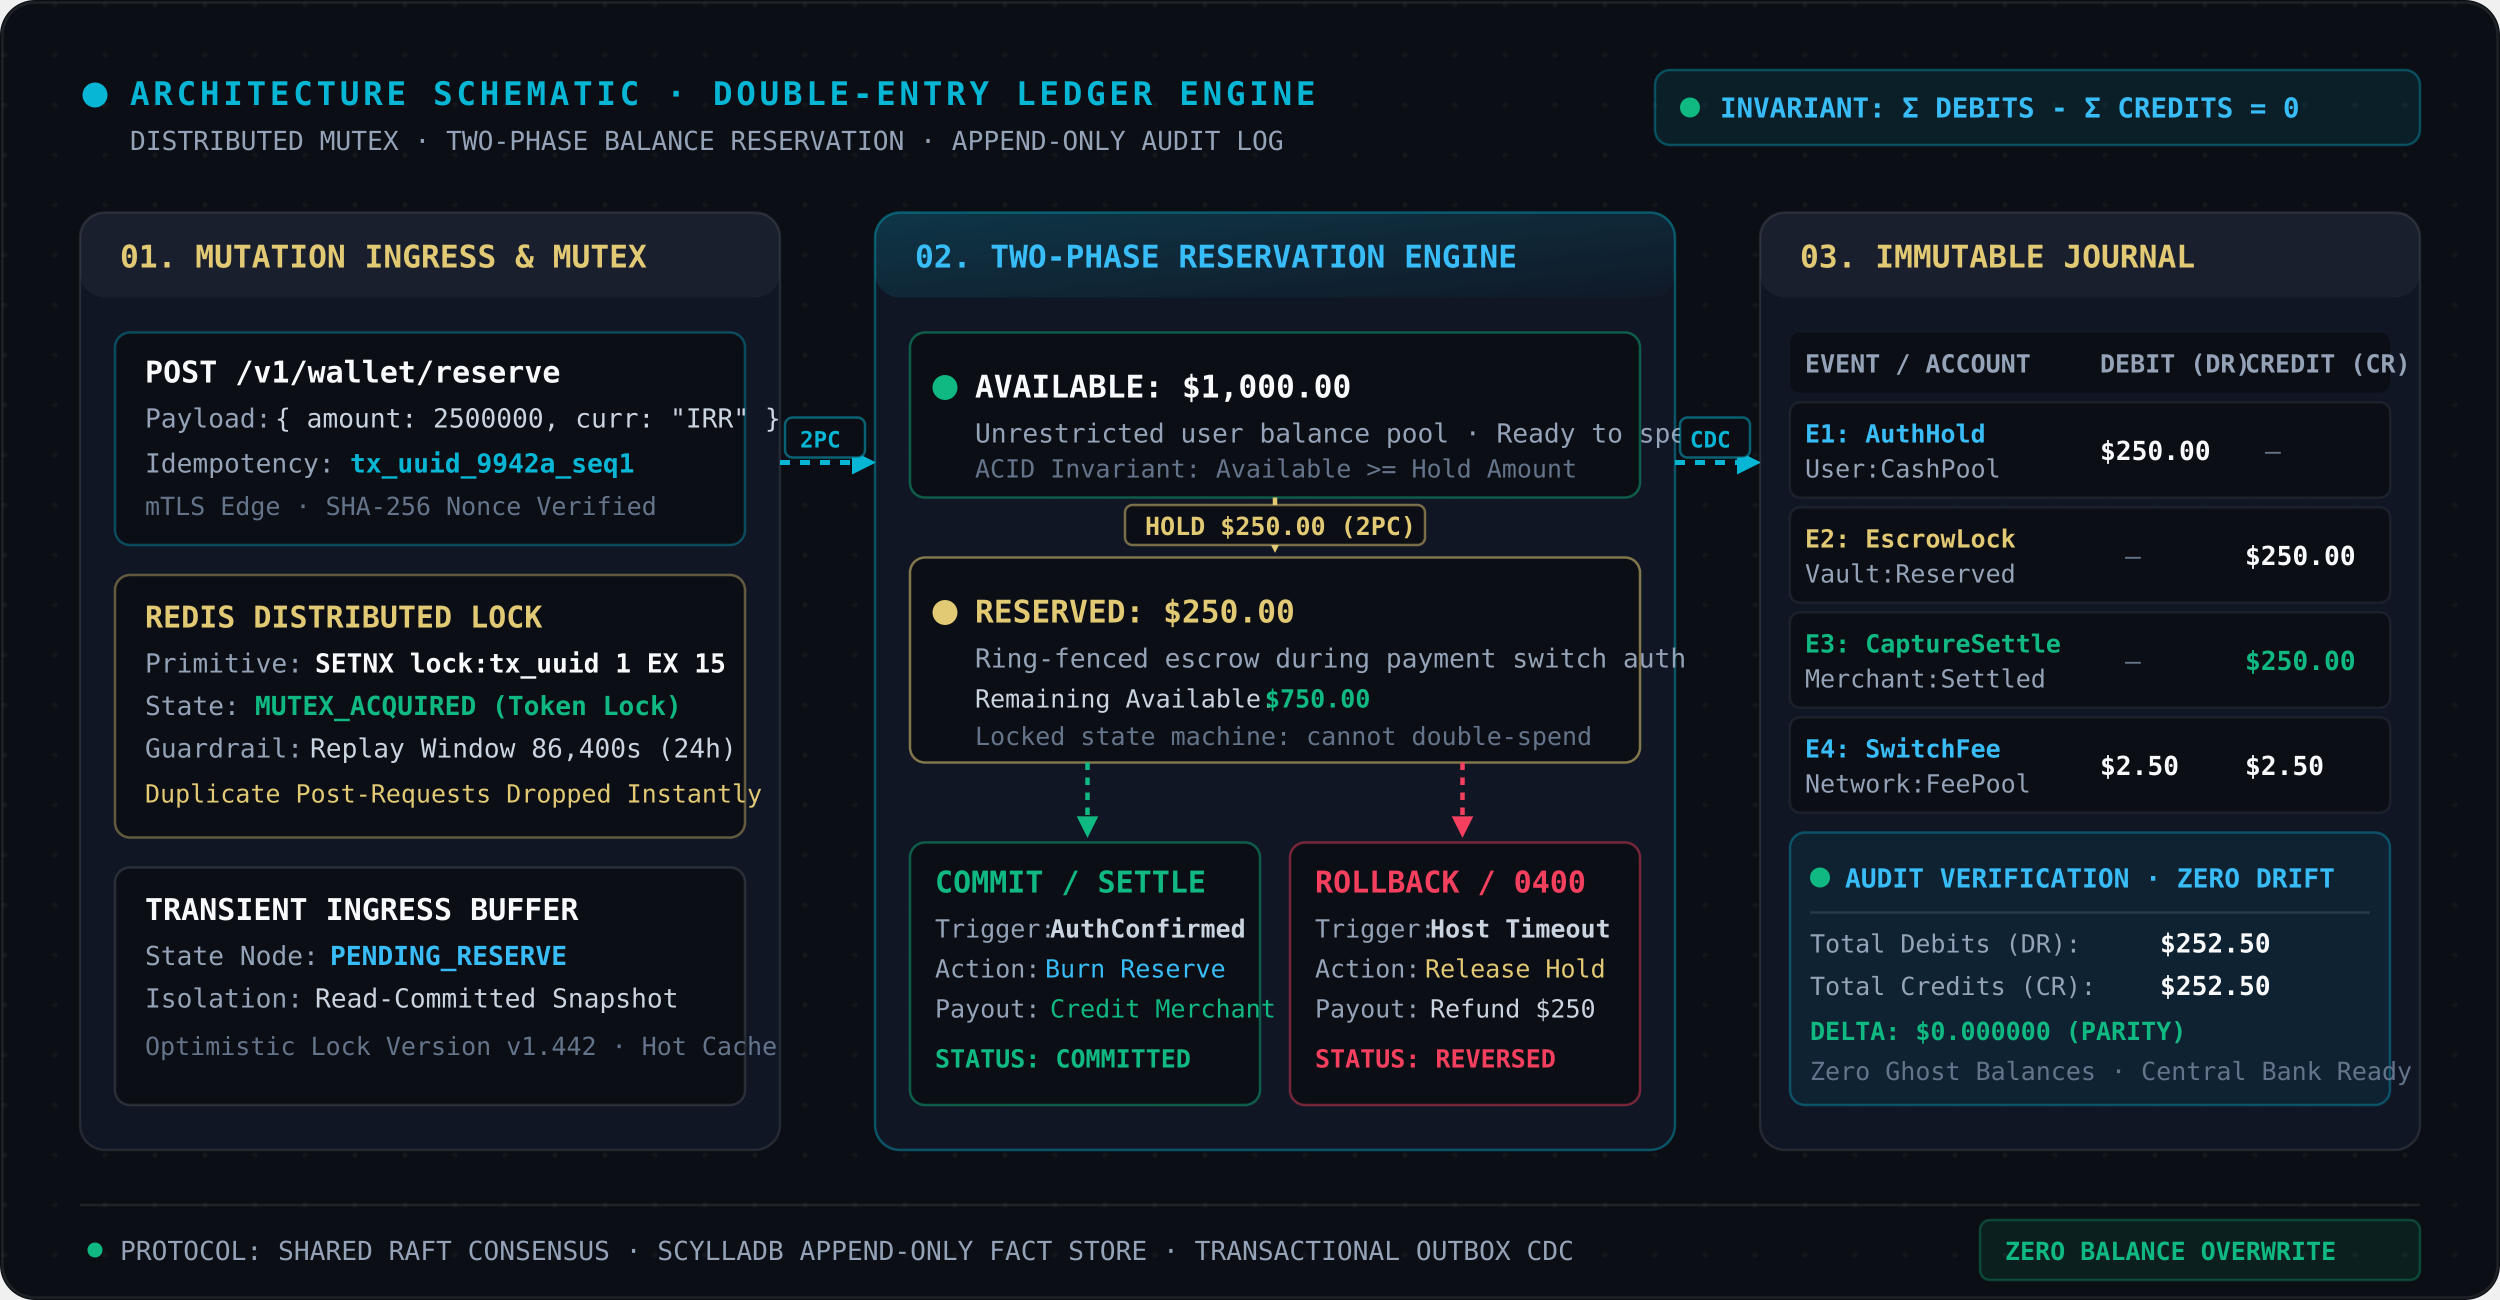
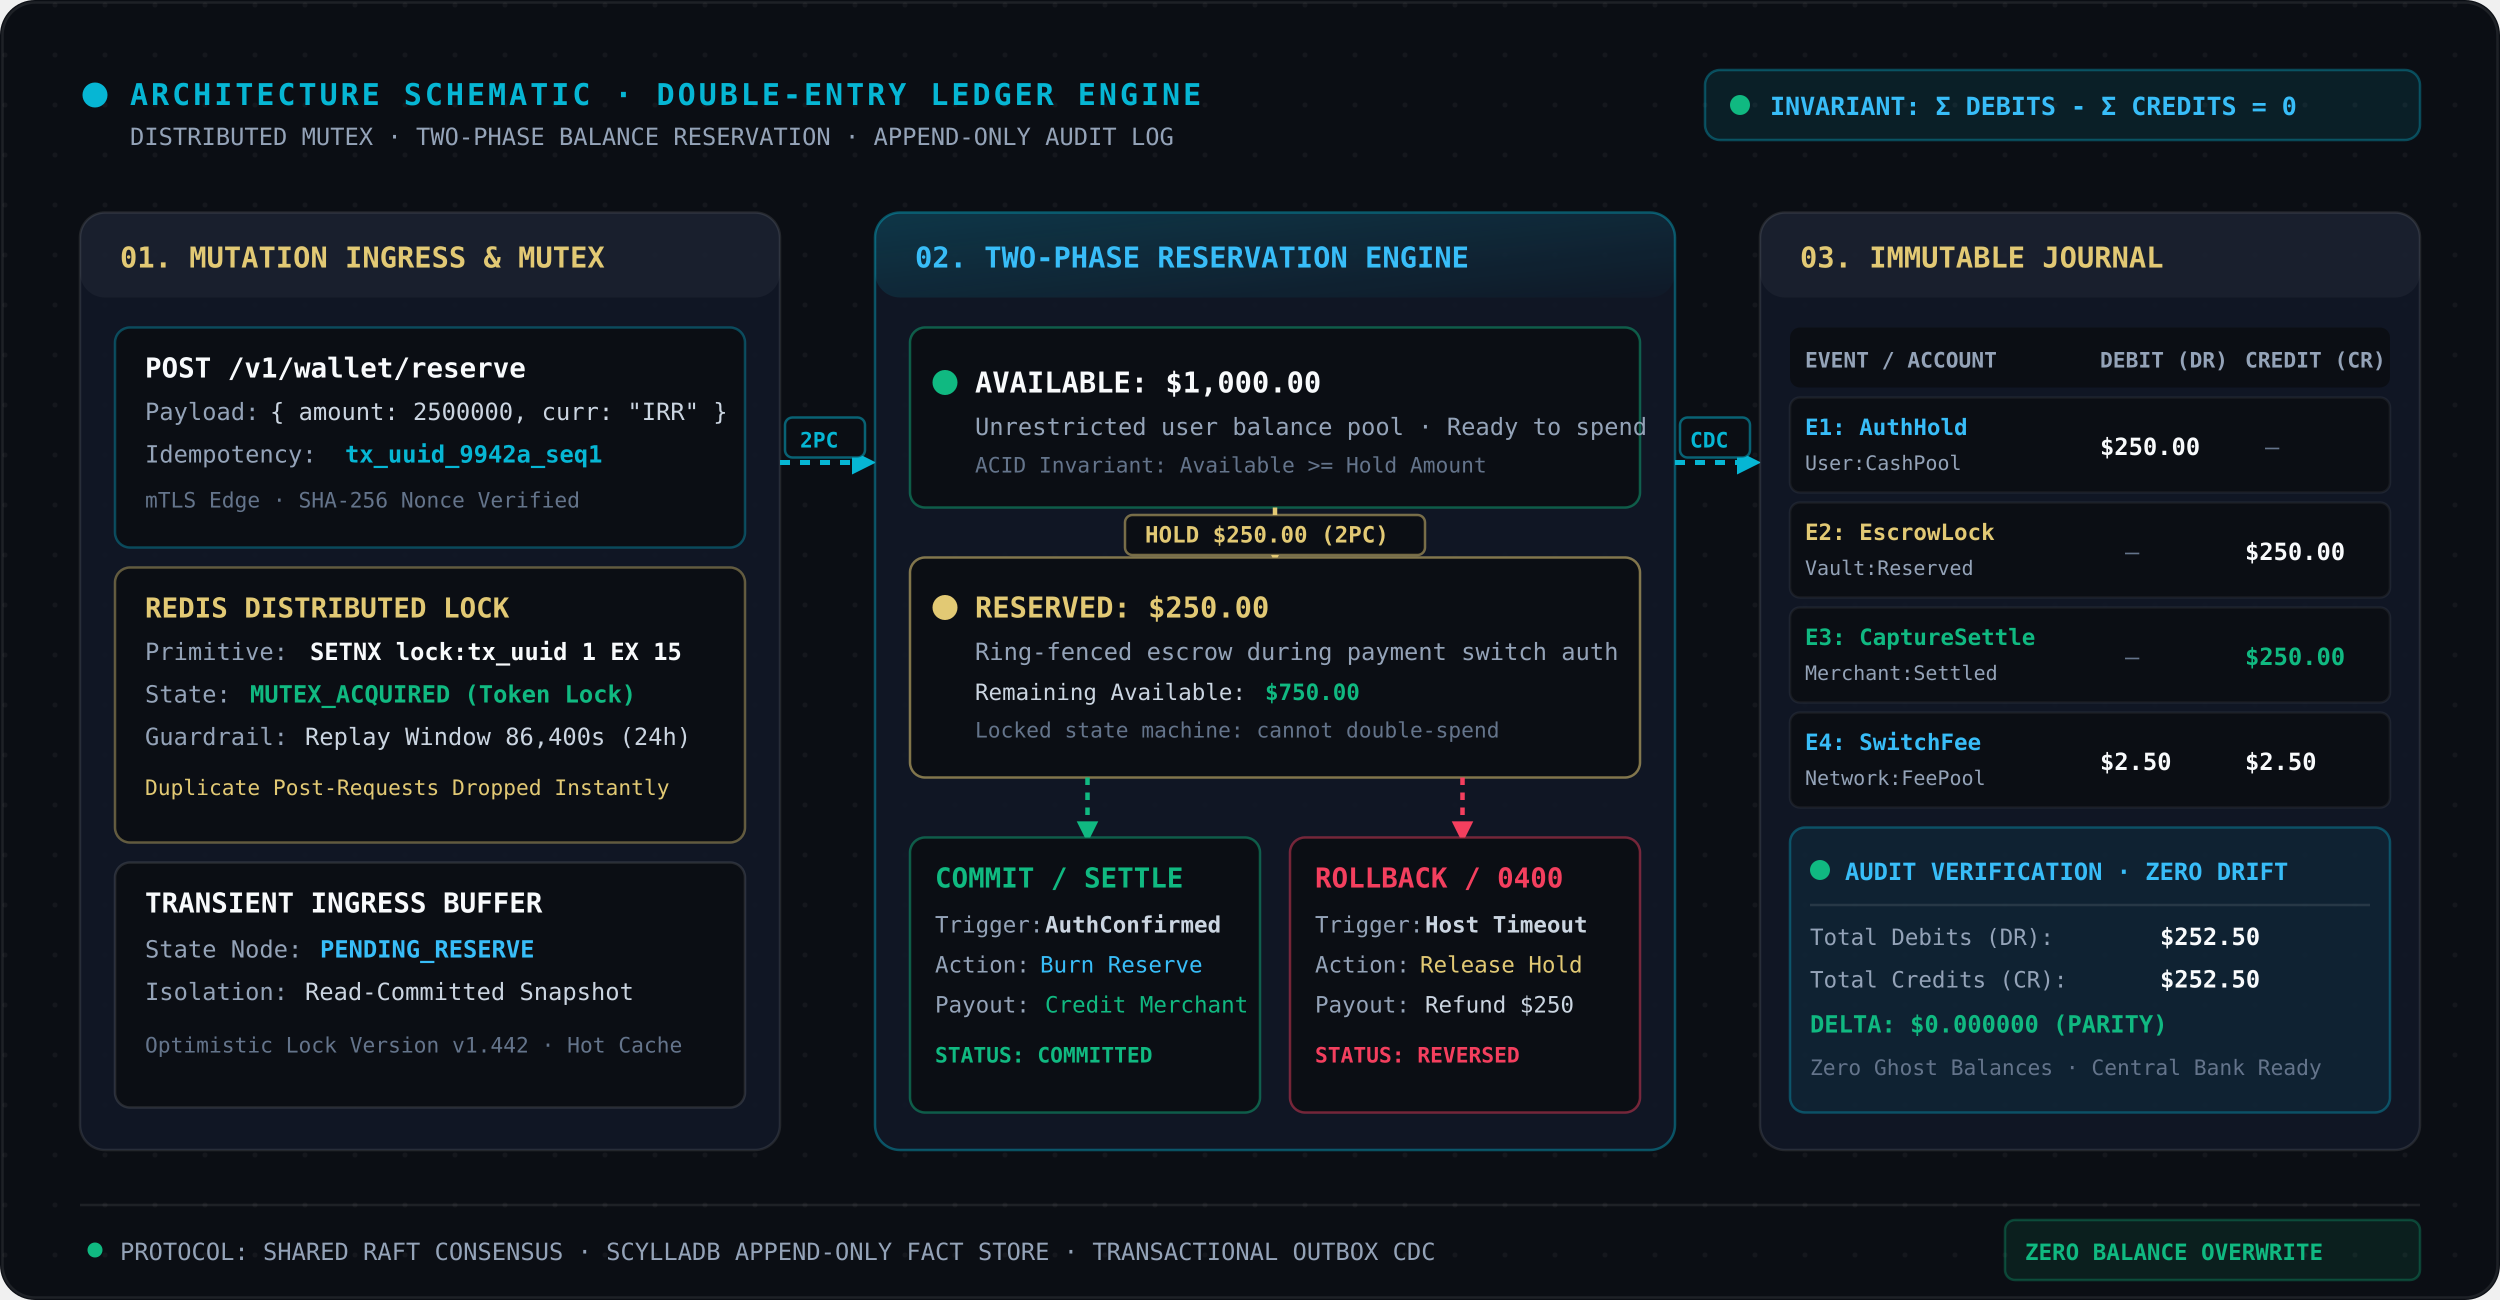
<svg xmlns="http://www.w3.org/2000/svg" viewBox="0 0 1000 520" width="100%" height="auto" class="w-full h-auto" preserveAspectRatio="xMidYMid meet" dir="ltr" shape-rendering="geometricPrecision" text-rendering="geometricPrecision">
  <defs>
    <linearGradient id="led-cyan-grad" x1="0%" y1="0%" x2="100%" y2="100%">
      <stop offset="0%" stop-color="#06b6d4" stop-opacity="0.2" />
      <stop offset="100%" stop-color="#06b6d4" stop-opacity="0.02" />
    </linearGradient>
    <linearGradient id="led-gold-grad" x1="0%" y1="0%" x2="100%" y2="100%">
      <stop offset="0%" stop-color="#e2c974" stop-opacity="0.2" />
      <stop offset="100%" stop-color="#e2c974" stop-opacity="0.02" />
    </linearGradient>
    <linearGradient id="led-emerald-grad" x1="0%" y1="0%" x2="100%" y2="100%">
      <stop offset="0%" stop-color="#10b981" stop-opacity="0.2" />
      <stop offset="100%" stop-color="#10b981" stop-opacity="0.02" />
    </linearGradient>
    <pattern id="grid-dots-led-1000" width="20" height="20" patternUnits="userSpaceOnUse">
      <circle cx="2" cy="2" r="1" fill="#ffffff" fill-opacity="0.04" />
    </pattern>
    <marker id="arr-cyan" viewBox="0 0 10 10" refX="6" refY="5" markerWidth="6" markerHeight="6" orient="auto-start-reverse">
      <path d="M 0 1 L 8 5 L 0 9 z" fill="#06b6d4" />
    </marker>
    <marker id="arr-gold" viewBox="0 0 10 10" refX="6" refY="5" markerWidth="6" markerHeight="6" orient="auto-start-reverse">
      <path d="M 0 1 L 8 5 L 0 9 z" fill="#e2c974" />
    </marker>
    <marker id="arr-emerald" viewBox="0 0 10 10" refX="6" refY="5" markerWidth="6" markerHeight="6" orient="auto-start-reverse">
      <path d="M 0 1 L 8 5 L 0 9 z" fill="#10b981" />
    </marker>
    <marker id="arr-rose" viewBox="0 0 10 10" refX="6" refY="5" markerWidth="6" markerHeight="6" orient="auto-start-reverse">
      <path d="M 0 1 L 8 5 L 0 9 z" fill="#f43f5e" />
    </marker>
  </defs>
  <style>
    text {
      font-family: 'IBM Plex Mono', ui-monospace, SFMono-Regular, Menlo, Monaco, Consolas, monospace;
    }
  </style>
  <rect width="1000" height="520" fill="#0b0e14" rx="14" />
  <rect width="1000" height="520" fill="url(#grid-dots-led-1000)" rx="14" />
  <rect width="998" height="518" x="1" y="1" fill="none" stroke="#ffffff" stroke-opacity="0.08" rx="13" />
  <g transform="translate(32, 28)">
    <circle cx="6" cy="10" r="5" fill="#06b6d4" />
-     <text x="20" y="14" fill="#06b6d4" font-size="13" font-weight="700" letter-spacing="1.5">ARCHITECTURE SCHEMATIC · DOUBLE-ENTRY LEDGER ENGINE</text>
-     <text x="20" y="32" fill="#94a3b8" font-size="10.5">DISTRIBUTED MUTEX · TWO-PHASE BALANCE RESERVATION · APPEND-ONLY AUDIT LOG</text>
-     <rect x="630" y="0" width="306" height="30" rx="6" fill="#06b6d4" fill-opacity="0.1" stroke="#06b6d4" stroke-opacity="0.35" />
-     <circle cx="644" cy="15" r="4" fill="#10b981" />
-     <text x="656" y="19" fill="#38bdf8" font-size="11" font-weight="700">INVARIANT: Σ DEBITS - Σ CREDITS = 0</text>
+     <text x="20" y="14" fill="#06b6d4" font-size="12" font-weight="700" letter-spacing="1.2">ARCHITECTURE SCHEMATIC · DOUBLE-ENTRY LEDGER ENGINE</text>
+     <text x="20" y="30" fill="#94a3b8" font-size="9.5">DISTRIBUTED MUTEX · TWO-PHASE BALANCE RESERVATION · APPEND-ONLY AUDIT LOG</text>
+     <rect x="650" y="0" width="286" height="28" rx="6" fill="#06b6d4" fill-opacity="0.1" stroke="#06b6d4" stroke-opacity="0.35" />
+     <circle cx="664" cy="14" r="4" fill="#10b981" />
+     <text x="676" y="18" fill="#38bdf8" font-size="10" font-weight="700">INVARIANT: Σ DEBITS - Σ CREDITS = 0</text>
  </g>
  <g transform="translate(32, 85)">
    <rect width="280" height="375" rx="10" fill="#111827" fill-opacity="0.85" stroke="#ffffff" stroke-opacity="0.1" />
    <rect width="280" height="34" rx="10" fill="#ffffff" fill-opacity="0.04" />
-     <text x="16" y="22" fill="#e2c974" font-size="12.5" font-weight="700">01. MUTATION INGRESS &amp; MUTEX</text>
-     <rect x="14" y="48" width="252" height="85" rx="6" fill="#0b0e14" stroke="#06b6d4" stroke-opacity="0.35" />
-     <text x="26" y="68" fill="#f8fafc" font-size="12" font-weight="700">POST /v1/wallet/reserve</text>
-     <text x="26" y="86" fill="#94a3b8" font-size="10.5">Payload:</text>
-     <text x="78" y="86" fill="#cbd5e1" font-size="10.5">{ amount: 2500000, curr: "IRR" }</text>
-     <text x="26" y="104" fill="#94a3b8" font-size="10.5">Idempotency:</text>
-     <text x="108" y="104" fill="#06b6d4" font-size="10.5" font-weight="600">tx_uuid_9942a_seq1</text>
-     <text x="26" y="121" fill="#64748b" font-size="10">mTLS Edge · SHA-256 Nonce Verified</text>
-     <rect x="14" y="145" width="252" height="105" rx="6" fill="#0b0e14" stroke="#e2c974" stroke-opacity="0.4" />
-     <text x="26" y="166" fill="#e2c974" font-size="12" font-weight="700">REDIS DISTRIBUTED LOCK</text>
-     <text x="26" y="184" fill="#94a3b8" font-size="10.5">Primitive:</text>
-     <text x="94" y="184" fill="#f8fafc" font-size="10.5" font-weight="600">SETNX lock:tx_uuid 1 EX 15</text>
-     <text x="26" y="201" fill="#94a3b8" font-size="10.5">State:</text>
-     <text x="70" y="201" fill="#10b981" font-size="10.5" font-weight="700">MUTEX_ACQUIRED (Token Lock)</text>
-     <text x="26" y="218" fill="#94a3b8" font-size="10.5">Guardrail:</text>
-     <text x="92" y="218" fill="#cbd5e1" font-size="10.5">Replay Window 86,400s (24h)</text>
-     <text x="26" y="236" fill="#e2c974" font-size="10">Duplicate Post-Requests Dropped Instantly</text>
-     <rect x="14" y="262" width="252" height="95" rx="6" fill="#0b0e14" stroke="#ffffff" stroke-opacity="0.12" />
-     <text x="26" y="283" fill="#f8fafc" font-size="12" font-weight="600">TRANSIENT INGRESS BUFFER</text>
-     <text x="26" y="301" fill="#94a3b8" font-size="10.5">State Node:</text>
-     <text x="100" y="301" fill="#38bdf8" font-size="10.5" font-weight="600">PENDING_RESERVE</text>
-     <text x="26" y="318" fill="#94a3b8" font-size="10.5">Isolation:</text>
-     <text x="94" y="318" fill="#cbd5e1" font-size="10.5">Read-Committed Snapshot</text>
-     <text x="26" y="337" fill="#64748b" font-size="10">Optimistic Lock Version v1.442 · Hot Cache</text>
+     <text x="16" y="22" fill="#e2c974" font-size="11.5" font-weight="700">01. MUTATION INGRESS &amp; MUTEX</text>
+     <rect x="14" y="46" width="252" height="88" rx="6" fill="#0b0e14" stroke="#06b6d4" stroke-opacity="0.35" />
+     <text x="26" y="66" fill="#f8fafc" font-size="11" font-weight="700">POST /v1/wallet/reserve</text>
+     <text x="26" y="83" fill="#94a3b8" font-size="9.5">Payload:</text>
+     <text x="76" y="83" fill="#cbd5e1" font-size="9.5">{ amount: 2500000, curr: "IRR" }</text>
+     <text x="26" y="100" fill="#94a3b8" font-size="9.5">Idempotency:</text>
+     <text x="106" y="100" fill="#06b6d4" font-size="9.5" font-weight="600">tx_uuid_9942a_seq1</text>
+     <text x="26" y="118" fill="#64748b" font-size="8.5">mTLS Edge · SHA-256 Nonce Verified</text>
+     <rect x="14" y="142" width="252" height="110" rx="6" fill="#0b0e14" stroke="#e2c974" stroke-opacity="0.4" />
+     <text x="26" y="162" fill="#e2c974" font-size="11" font-weight="700">REDIS DISTRIBUTED LOCK</text>
+     <text x="26" y="179" fill="#94a3b8" font-size="9.5">Primitive:</text>
+     <text x="92" y="179" fill="#f8fafc" font-size="9.5" font-weight="600">SETNX lock:tx_uuid 1 EX 15</text>
+     <text x="26" y="196" fill="#94a3b8" font-size="9.5">State:</text>
+     <text x="68" y="196" fill="#10b981" font-size="9.5" font-weight="700">MUTEX_ACQUIRED (Token Lock)</text>
+     <text x="26" y="213" fill="#94a3b8" font-size="9.5">Guardrail:</text>
+     <text x="90" y="213" fill="#cbd5e1" font-size="9.5">Replay Window 86,400s (24h)</text>
+     <text x="26" y="233" fill="#e2c974" font-size="8.5">Duplicate Post-Requests Dropped Instantly</text>
+     <rect x="14" y="260" width="252" height="98" rx="6" fill="#0b0e14" stroke="#ffffff" stroke-opacity="0.12" />
+     <text x="26" y="280" fill="#f8fafc" font-size="11" font-weight="600">TRANSIENT INGRESS BUFFER</text>
+     <text x="26" y="298" fill="#94a3b8" font-size="9.5">State Node:</text>
+     <text x="96" y="298" fill="#38bdf8" font-size="9.5" font-weight="600">PENDING_RESERVE</text>
+     <text x="26" y="315" fill="#94a3b8" font-size="9.5">Isolation:</text>
+     <text x="90" y="315" fill="#cbd5e1" font-size="9.5">Read-Committed Snapshot</text>
+     <text x="26" y="336" fill="#64748b" font-size="8.5">Optimistic Lock Version v1.442 · Hot Cache</text>
  </g>
  <path d="M 312 185 L 348 185" fill="none" stroke="#06b6d4" stroke-width="2" stroke-dasharray="4 4" marker-end="url(#arr-cyan)" />
  <rect x="314" y="167" width="32" height="16" rx="3" fill="#0b0e14" stroke="#06b6d4" stroke-opacity="0.5" />
-   <text x="320" y="179" fill="#06b6d4" font-size="9" font-weight="700">2PC</text>
+   <text x="320" y="179" fill="#06b6d4" font-size="8.5" font-weight="700">2PC</text>
  <g transform="translate(350, 85)">
    <rect width="320" height="375" rx="10" fill="#111827" fill-opacity="0.85" stroke="#06b6d4" stroke-opacity="0.4" />
    <rect width="320" height="34" rx="10" fill="url(#led-cyan-grad)" />
-     <text x="16" y="22" fill="#38bdf8" font-size="12.5" font-weight="700">02. TWO-PHASE RESERVATION ENGINE</text>
-     <rect x="14" y="48" width="292" height="66" rx="6" fill="#0b0e14" stroke="#10b981" stroke-opacity="0.45" />
-     <circle cx="28" cy="70" r="5" fill="#10b981" />
-     <text x="40" y="74" fill="#f8fafc" font-size="12.5" font-weight="700">AVAILABLE: $1,000.00</text>
-     <text x="40" y="92" fill="#94a3b8" font-size="10.5">Unrestricted user balance pool · Ready to spend</text>
-     <text x="40" y="106" fill="#64748b" font-size="10">ACID Invariant: Available &gt;= Hold Amount</text>
-     <path d="M 160 114 L 160 134" fill="none" stroke="#e2c974" stroke-width="1.8" stroke-dasharray="3 3" marker-end="url(#arr-gold)" />
-     <rect x="100" y="117" width="120" height="16" rx="3" fill="#0b0e14" stroke="#e2c974" stroke-opacity="0.5" />
-     <text x="108" y="129" fill="#e2c974" font-size="10" font-weight="700">HOLD $250.00 (2PC)</text>
-     <rect x="14" y="138" width="292" height="82" rx="6" fill="#0b0e14" stroke="#e2c974" stroke-opacity="0.55" />
-     <circle cx="28" cy="160" r="5" fill="#e2c974" />
-     <text x="40" y="164" fill="#e2c974" font-size="12.5" font-weight="700">RESERVED: $250.00</text>
-     <text x="40" y="182" fill="#94a3b8" font-size="10.5">Ring-fenced escrow during payment switch auth</text>
-     <text x="40" y="198" fill="#cbd5e1" font-size="10">Remaining Available: </text>
-     <text x="156" y="198" fill="#10b981" font-size="10" font-weight="700">$750.00</text>
-     <text x="40" y="213" fill="#64748b" font-size="10">Locked state machine: cannot double-spend</text>
-     <path d="M 85 220 L 85 248" fill="none" stroke="#10b981" stroke-width="1.8" stroke-dasharray="3 3" marker-end="url(#arr-emerald)" />
-     <path d="M 235 220 L 235 248" fill="none" stroke="#f43f5e" stroke-width="1.8" stroke-dasharray="3 3" marker-end="url(#arr-rose)" />
-     <rect x="14" y="252" width="140" height="105" rx="6" fill="#0b0e14" stroke="#10b981" stroke-opacity="0.45" />
-     <text x="24" y="272" fill="#10b981" font-size="12" font-weight="700">COMMIT / SETTLE</text>
-     <text x="24" y="290" fill="#94a3b8" font-size="10">Trigger: </text>
-     <text x="70" y="290" fill="#cbd5e1" font-size="10" font-weight="600">AuthConfirmed</text>
-     <text x="24" y="306" fill="#94a3b8" font-size="10">Action: </text>
-     <text x="68" y="306" fill="#38bdf8" font-size="10">Burn Reserve</text>
-     <text x="24" y="322" fill="#94a3b8" font-size="10">Payout: </text>
-     <text x="70" y="322" fill="#10b981" font-size="10">Credit Merchant</text>
-     <text x="24" y="342" fill="#10b981" font-size="10" font-weight="700">STATUS: COMMITTED</text>
-     <rect x="166" y="252" width="140" height="105" rx="6" fill="#0b0e14" stroke="#f43f5e" stroke-opacity="0.45" />
-     <text x="176" y="272" fill="#f43f5e" font-size="12" font-weight="700">ROLLBACK / 0400</text>
-     <text x="176" y="290" fill="#94a3b8" font-size="10">Trigger: </text>
-     <text x="222" y="290" fill="#cbd5e1" font-size="10" font-weight="600">Host Timeout</text>
-     <text x="176" y="306" fill="#94a3b8" font-size="10">Action: </text>
-     <text x="220" y="306" fill="#e2c974" font-size="10">Release Hold</text>
-     <text x="176" y="322" fill="#94a3b8" font-size="10">Payout: </text>
-     <text x="222" y="322" fill="#cbd5e1" font-size="10">Refund $250</text>
-     <text x="176" y="342" fill="#f43f5e" font-size="10" font-weight="700">STATUS: REVERSED</text>
+     <text x="16" y="22" fill="#38bdf8" font-size="11.5" font-weight="700">02. TWO-PHASE RESERVATION ENGINE</text>
+     <rect x="14" y="46" width="292" height="72" rx="6" fill="#0b0e14" stroke="#10b981" stroke-opacity="0.45" />
+     <circle cx="28" cy="68" r="5" fill="#10b981" />
+     <text x="40" y="72" fill="#f8fafc" font-size="11.5" font-weight="700">AVAILABLE: $1,000.00</text>
+     <text x="40" y="89" fill="#94a3b8" font-size="9.5">Unrestricted user balance pool · Ready to spend</text>
+     <text x="40" y="104" fill="#64748b" font-size="8.5">ACID Invariant: Available &gt;= Hold Amount</text>
+     <path d="M 160 118 L 160 138" fill="none" stroke="#e2c974" stroke-width="1.8" stroke-dasharray="3 3" marker-end="url(#arr-gold)" />
+     <rect x="100" y="121" width="120" height="16" rx="3" fill="#0b0e14" stroke="#e2c974" stroke-opacity="0.5" />
+     <text x="108" y="132" fill="#e2c974" font-size="9" font-weight="700">HOLD $250.00 (2PC)</text>
+     <rect x="14" y="138" width="292" height="88" rx="6" fill="#0b0e14" stroke="#e2c974" stroke-opacity="0.55" />
+     <circle cx="28" cy="158" r="5" fill="#e2c974" />
+     <text x="40" y="162" fill="#e2c974" font-size="11.5" font-weight="700">RESERVED: $250.00</text>
+     <text x="40" y="179" fill="#94a3b8" font-size="9.5">Ring-fenced escrow during payment switch auth</text>
+     <text x="40" y="195" fill="#cbd5e1" font-size="9">Remaining Available: </text>
+     <text x="156" y="195" fill="#10b981" font-size="9" font-weight="700">$750.00</text>
+     <text x="40" y="210" fill="#64748b" font-size="8.5">Locked state machine: cannot double-spend</text>
+     <path d="M 85 226 L 85 250" fill="none" stroke="#10b981" stroke-width="1.8" stroke-dasharray="3 3" marker-end="url(#arr-emerald)" />
+     <path d="M 235 226 L 235 250" fill="none" stroke="#f43f5e" stroke-width="1.8" stroke-dasharray="3 3" marker-end="url(#arr-rose)" />
+     <rect x="14" y="250" width="140" height="110" rx="6" fill="#0b0e14" stroke="#10b981" stroke-opacity="0.45" />
+     <text x="24" y="270" fill="#10b981" font-size="11" font-weight="700">COMMIT / SETTLE</text>
+     <text x="24" y="288" fill="#94a3b8" font-size="9">Trigger: </text>
+     <text x="68" y="288" fill="#cbd5e1" font-size="9" font-weight="600">AuthConfirmed</text>
+     <text x="24" y="304" fill="#94a3b8" font-size="9">Action: </text>
+     <text x="66" y="304" fill="#38bdf8" font-size="9">Burn Reserve</text>
+     <text x="24" y="320" fill="#94a3b8" font-size="9">Payout: </text>
+     <text x="68" y="320" fill="#10b981" font-size="9">Credit Merchant</text>
+     <text x="24" y="340" fill="#10b981" font-size="8.5" font-weight="700">STATUS: COMMITTED</text>
+     <rect x="166" y="250" width="140" height="110" rx="6" fill="#0b0e14" stroke="#f43f5e" stroke-opacity="0.45" />
+     <text x="176" y="270" fill="#f43f5e" font-size="11" font-weight="700">ROLLBACK / 0400</text>
+     <text x="176" y="288" fill="#94a3b8" font-size="9">Trigger: </text>
+     <text x="220" y="288" fill="#cbd5e1" font-size="9" font-weight="600">Host Timeout</text>
+     <text x="176" y="304" fill="#94a3b8" font-size="9">Action: </text>
+     <text x="218" y="304" fill="#e2c974" font-size="9">Release Hold</text>
+     <text x="176" y="320" fill="#94a3b8" font-size="9">Payout: </text>
+     <text x="220" y="320" fill="#cbd5e1" font-size="9">Refund $250</text>
+     <text x="176" y="340" fill="#f43f5e" font-size="8.5" font-weight="700">STATUS: REVERSED</text>
  </g>
  <path d="M 670 185 L 702 185" fill="none" stroke="#06b6d4" stroke-width="2" stroke-dasharray="4 4" marker-end="url(#arr-cyan)" />
  <rect x="672" y="167" width="28" height="16" rx="3" fill="#0b0e14" stroke="#06b6d4" stroke-opacity="0.5" />
-   <text x="676" y="179" fill="#06b6d4" font-size="9" font-weight="700">CDC</text>
+   <text x="676" y="179" fill="#06b6d4" font-size="8.5" font-weight="700">CDC</text>
  <g transform="translate(704, 85)">
    <rect width="264" height="375" rx="10" fill="#111827" fill-opacity="0.85" stroke="#ffffff" stroke-opacity="0.1" />
    <rect width="264" height="34" rx="10" fill="#ffffff" fill-opacity="0.04" />
-     <text x="16" y="22" fill="#e2c974" font-size="12.5" font-weight="700">03. IMMUTABLE JOURNAL</text>
-     <rect x="12" y="48" width="240" height="24" rx="4" fill="#0b0e14" />
-     <text x="18" y="64" fill="#94a3b8" font-size="10" font-weight="700">EVENT / ACCOUNT</text>
-     <text x="136" y="64" fill="#94a3b8" font-size="10" font-weight="700">DEBIT (DR)</text>
-     <text x="194" y="64" fill="#94a3b8" font-size="10" font-weight="700">CREDIT (CR)</text>
-     <rect x="12" y="76" width="240" height="38" rx="4" fill="#0b0e14" stroke="#ffffff" stroke-opacity="0.06" />
-     <text x="18" y="92" fill="#38bdf8" font-size="10" font-weight="700">E1: AuthHold</text>
-     <text x="18" y="106" fill="#94a3b8" font-size="10">User:CashPool</text>
-     <text x="136" y="99" fill="#f8fafc" font-size="10.5" font-weight="600">$250.00</text>
-     <text x="202" y="99" fill="#64748b" font-size="10.5">—</text>
-     <rect x="12" y="118" width="240" height="38" rx="4" fill="#0b0e14" stroke="#ffffff" stroke-opacity="0.06" />
-     <text x="18" y="134" fill="#e2c974" font-size="10" font-weight="700">E2: EscrowLock</text>
-     <text x="18" y="148" fill="#94a3b8" font-size="10">Vault:Reserved</text>
-     <text x="146" y="141" fill="#64748b" font-size="10.5">—</text>
-     <text x="194" y="141" fill="#f8fafc" font-size="10.5" font-weight="600">$250.00</text>
-     <rect x="12" y="160" width="240" height="38" rx="4" fill="#0b0e14" stroke="#ffffff" stroke-opacity="0.06" />
-     <text x="18" y="176" fill="#10b981" font-size="10" font-weight="700">E3: CaptureSettle</text>
-     <text x="18" y="190" fill="#94a3b8" font-size="10">Merchant:Settled</text>
-     <text x="146" y="183" fill="#64748b" font-size="10.5">—</text>
-     <text x="194" y="183" fill="#10b981" font-size="10.5" font-weight="700">$250.00</text>
-     <rect x="12" y="202" width="240" height="38" rx="4" fill="#0b0e14" stroke="#ffffff" stroke-opacity="0.06" />
-     <text x="18" y="218" fill="#38bdf8" font-size="10" font-weight="700">E4: SwitchFee</text>
-     <text x="18" y="232" fill="#94a3b8" font-size="10">Network:FeePool</text>
-     <text x="136" y="225" fill="#f8fafc" font-size="10.5" font-weight="600">$2.50</text>
-     <text x="194" y="225" fill="#f8fafc" font-size="10.5" font-weight="600">$2.50</text>
-     <rect x="12" y="248" width="240" height="109" rx="6" fill="#06b6d4" fill-opacity="0.08" stroke="#06b6d4" stroke-opacity="0.35" />
-     <circle cx="24" cy="266" r="4" fill="#10b981" />
-     <text x="34" y="270" fill="#38bdf8" font-size="10.5" font-weight="700">AUDIT VERIFICATION · ZERO DRIFT</text>
-     <line x1="20" y1="280" x2="244" y2="280" stroke="#ffffff" stroke-opacity="0.1" />
-     <text x="20" y="296" fill="#94a3b8" font-size="10">Total Debits (DR):</text>
-     <text x="160" y="296" fill="#f8fafc" font-size="10.5" font-weight="700">$252.50</text>
-     <text x="20" y="313" fill="#94a3b8" font-size="10">Total Credits (CR):</text>
-     <text x="160" y="313" fill="#f8fafc" font-size="10.5" font-weight="700">$252.50</text>
-     <text x="20" y="331" fill="#10b981" font-size="10" font-weight="700">DELTA: $0.000000 (PARITY)</text>
-     <text x="20" y="347" fill="#64748b" font-size="10">Zero Ghost Balances · Central Bank Ready</text>
+     <text x="16" y="22" fill="#e2c974" font-size="11.5" font-weight="700">03. IMMUTABLE JOURNAL</text>
+     <rect x="12" y="46" width="240" height="24" rx="4" fill="#0b0e14" />
+     <text x="18" y="62" fill="#94a3b8" font-size="8.5" font-weight="700">EVENT / ACCOUNT</text>
+     <text x="136" y="62" fill="#94a3b8" font-size="8.5" font-weight="700">DEBIT (DR)</text>
+     <text x="194" y="62" fill="#94a3b8" font-size="8.5" font-weight="700">CREDIT (CR)</text>
+     <rect x="12" y="74" width="240" height="38" rx="4" fill="#0b0e14" stroke="#ffffff" stroke-opacity="0.06" />
+     <text x="18" y="89" fill="#38bdf8" font-size="9" font-weight="700">E1: AuthHold</text>
+     <text x="18" y="103" fill="#94a3b8" font-size="8">User:CashPool</text>
+     <text x="136" y="97" fill="#f8fafc" font-size="9.5" font-weight="600">$250.00</text>
+     <text x="202" y="97" fill="#64748b" font-size="9.5">—</text>
+     <rect x="12" y="116" width="240" height="38" rx="4" fill="#0b0e14" stroke="#ffffff" stroke-opacity="0.06" />
+     <text x="18" y="131" fill="#e2c974" font-size="9" font-weight="700">E2: EscrowLock</text>
+     <text x="18" y="145" fill="#94a3b8" font-size="8">Vault:Reserved</text>
+     <text x="146" y="139" fill="#64748b" font-size="9.5">—</text>
+     <text x="194" y="139" fill="#f8fafc" font-size="9.5" font-weight="600">$250.00</text>
+     <rect x="12" y="158" width="240" height="38" rx="4" fill="#0b0e14" stroke="#ffffff" stroke-opacity="0.06" />
+     <text x="18" y="173" fill="#10b981" font-size="9" font-weight="700">E3: CaptureSettle</text>
+     <text x="18" y="187" fill="#94a3b8" font-size="8">Merchant:Settled</text>
+     <text x="146" y="181" fill="#64748b" font-size="9.5">—</text>
+     <text x="194" y="181" fill="#10b981" font-size="9.5" font-weight="700">$250.00</text>
+     <rect x="12" y="200" width="240" height="38" rx="4" fill="#0b0e14" stroke="#ffffff" stroke-opacity="0.06" />
+     <text x="18" y="215" fill="#38bdf8" font-size="9" font-weight="700">E4: SwitchFee</text>
+     <text x="18" y="229" fill="#94a3b8" font-size="8">Network:FeePool</text>
+     <text x="136" y="223" fill="#f8fafc" font-size="9.5" font-weight="600">$2.50</text>
+     <text x="194" y="223" fill="#f8fafc" font-size="9.5" font-weight="600">$2.50</text>
+     <rect x="12" y="246" width="240" height="114" rx="6" fill="#06b6d4" fill-opacity="0.08" stroke="#06b6d4" stroke-opacity="0.35" />
+     <circle cx="24" cy="263" r="4" fill="#10b981" />
+     <text x="34" y="267" fill="#38bdf8" font-size="9.5" font-weight="700">AUDIT VERIFICATION · ZERO DRIFT</text>
+     <line x1="20" y1="277" x2="244" y2="277" stroke="#ffffff" stroke-opacity="0.1" />
+     <text x="20" y="293" fill="#94a3b8" font-size="9">Total Debits (DR):</text>
+     <text x="160" y="293" fill="#f8fafc" font-size="9.5" font-weight="700">$252.50</text>
+     <text x="20" y="310" fill="#94a3b8" font-size="9">Total Credits (CR):</text>
+     <text x="160" y="310" fill="#f8fafc" font-size="9.5" font-weight="700">$252.50</text>
+     <text x="20" y="328" fill="#10b981" font-size="9.5" font-weight="700">DELTA: $0.000000 (PARITY)</text>
+     <text x="20" y="345" fill="#64748b" font-size="8.5">Zero Ghost Balances · Central Bank Ready</text>
  </g>
  <g transform="translate(32, 482)">
    <line x1="0" y1="0" x2="936" y2="0" stroke="#ffffff" stroke-opacity="0.08" />
    <circle cx="6" cy="18" r="3" fill="#10b981" />
-     <text x="16" y="22" fill="#94a3b8" font-size="10.5">PROTOCOL: SHARED RAFT CONSENSUS · SCYLLADB APPEND-ONLY FACT STORE · TRANSACTIONAL OUTBOX CDC</text>
-     <rect x="760" y="6" width="176" height="24" rx="4" fill="#10b981" fill-opacity="0.1" stroke="#10b981" stroke-opacity="0.3" />
-     <text x="770" y="22" fill="#10b981" font-size="10" font-weight="700">ZERO BALANCE OVERWRITE</text>
+     <text x="16" y="22" fill="#94a3b8" font-size="9.5">PROTOCOL: SHARED RAFT CONSENSUS · SCYLLADB APPEND-ONLY FACT STORE · TRANSACTIONAL OUTBOX CDC</text>
+     <rect x="770" y="6" width="166" height="24" rx="4" fill="#10b981" fill-opacity="0.1" stroke="#10b981" stroke-opacity="0.3" />
+     <text x="778" y="22" fill="#10b981" font-size="9" font-weight="700">ZERO BALANCE OVERWRITE</text>
  </g>
</svg>
